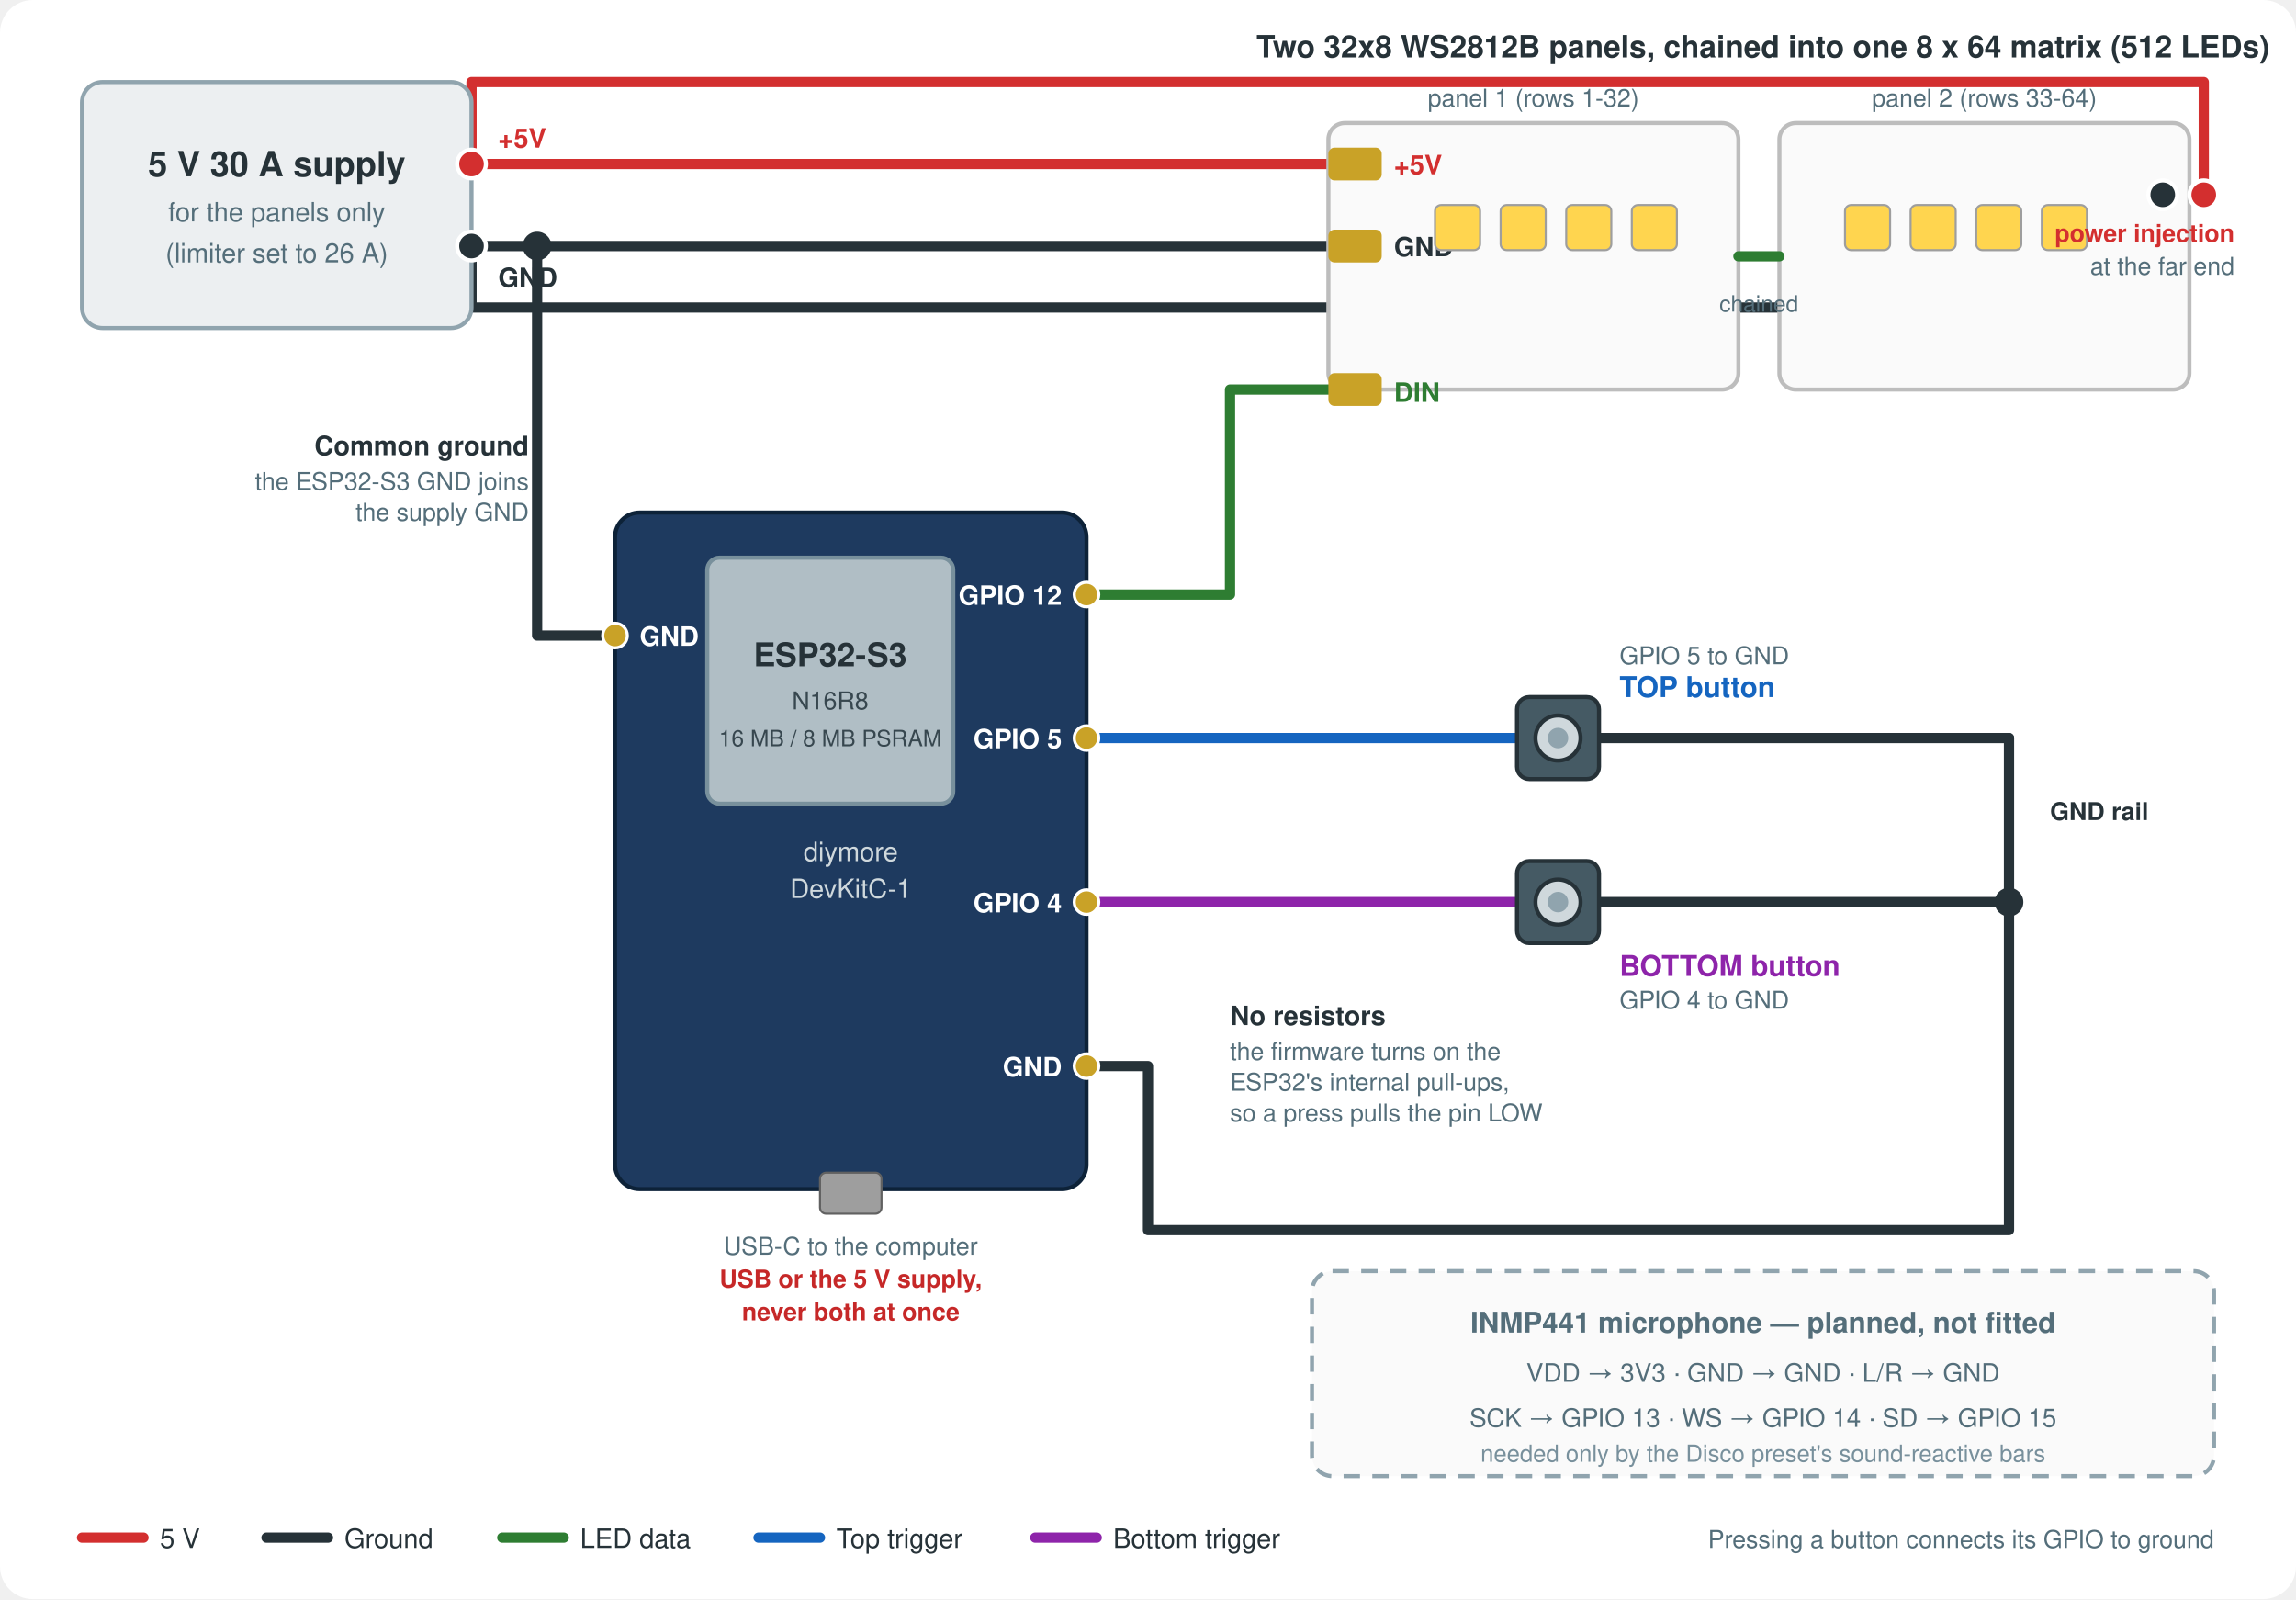
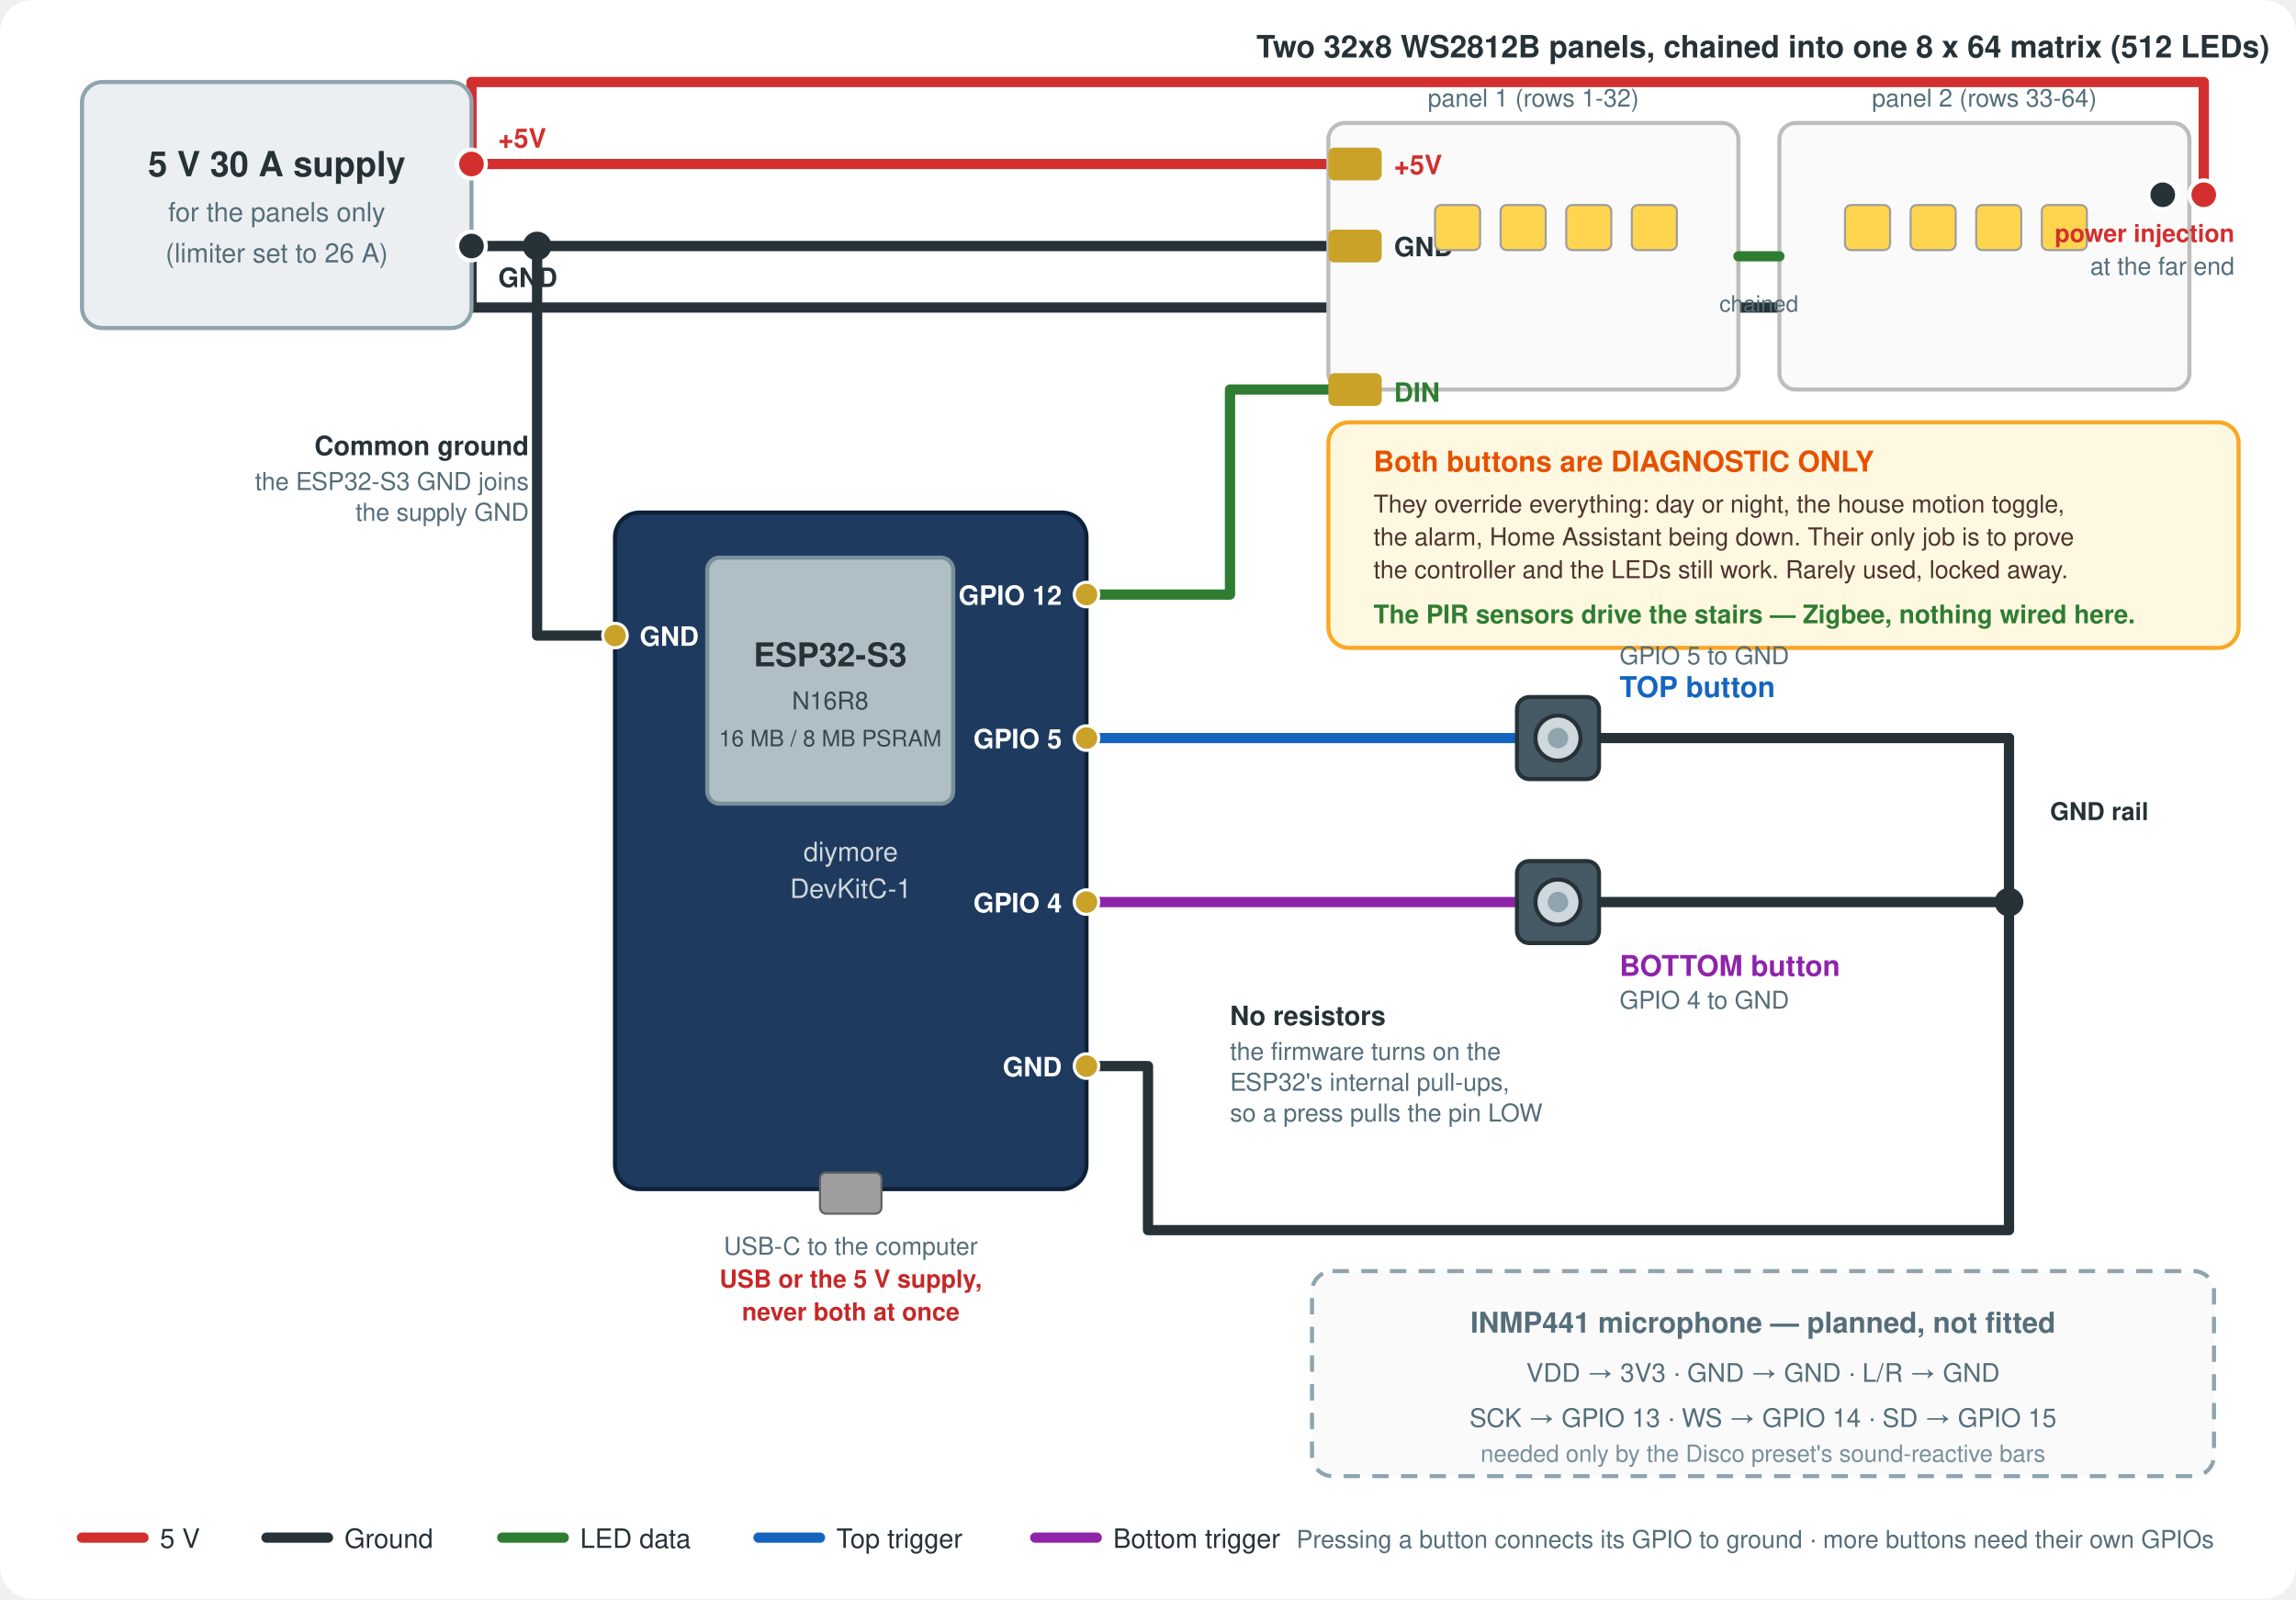
<svg xmlns="http://www.w3.org/2000/svg" viewBox="0 0 1120 780" preserveAspectRatio="xMidYMid meet" font-family="-apple-system, 'Segoe UI', Helvetica, Arial, sans-serif">
  <defs>
    <g id="button">
      <rect x="-20" y="-20" width="40" height="40" rx="6" fill="#455a64" stroke="#263238" stroke-width="2" />
      <circle r="11" fill="#cfd8dc" stroke="#263238" stroke-width="2" />
      <circle r="5" fill="#90a4ae" />
    </g>
  </defs>
  <rect width="1120" height="780" rx="16" fill="#ffffff" />
  <g fill="none" stroke-width="5" stroke-linecap="round" stroke-linejoin="round">
    <path d="M230 80 H650" stroke="#d32f2f" />
    <path d="M230 80 V40 H1075 V95" stroke="#d32f2f" />
    <path d="M230 120 H650" stroke="#263238" />
    <path d="M230 120 V150 H1055 V95" stroke="#263238" />
    <path d="M300 310 H262 V120" stroke="#263238" />
    <path d="M530 290 H600 V190 H650" stroke="#2e7d32" />
    <path d="M530 360 H740" stroke="#1565c0" />
    <path d="M780 360 H980" stroke="#263238" />
    <path d="M530 440 H740" stroke="#8e24aa" />
    <path d="M780 440 H980" stroke="#263238" />
    <path d="M980 360 V600 H560 V520 H530" stroke="#263238" />
  </g>
  <g fill="#263238">
    <circle cx="262" cy="120" r="7" />
    <circle cx="980" cy="440" r="7" />
  </g>
  <circle cx="230" cy="80" r="7" fill="#d32f2f" />
  <rect x="40" y="40" width="190" height="120" rx="10" fill="#eceff1" stroke="#90a4ae" stroke-width="2" />
  <text x="135" y="86" text-anchor="middle" font-size="17" font-weight="700" fill="#263238">5 V 30 A supply</text>
  <text x="135" y="108" text-anchor="middle" font-size="13" fill="#546e7a">for the panels only</text>
  <text x="135" y="128" text-anchor="middle" font-size="13" fill="#546e7a">(limiter set to 26 A)</text>
  <circle cx="230" cy="80" r="7" fill="#d32f2f" stroke="#fff" stroke-width="2" />
  <circle cx="230" cy="120" r="7" fill="#263238" stroke="#fff" stroke-width="2" />
  <text x="243" y="72" font-size="13" font-weight="700" fill="#d32f2f">+5V</text>
  <text x="243" y="140" font-size="13" font-weight="700" fill="#263238">GND</text>
  <text x="258" y="222" text-anchor="end" font-size="13" font-weight="700" fill="#263238">Common ground</text>
  <text x="258" y="239" text-anchor="end" font-size="12" fill="#546e7a">the ESP32-S3 GND joins</text>
  <text x="258" y="254" text-anchor="end" font-size="12" fill="#546e7a">the supply GND</text>
  <text x="860" y="28" text-anchor="middle" font-size="15" font-weight="700" fill="#263238">Two 32x8 WS2812B panels, chained into one 8 x 64 matrix (512 LEDs)</text>
  <rect x="648" y="60" width="200" height="130" rx="8" fill="#fafafa" stroke="#bdbdbd" stroke-width="2" />
  <rect x="868" y="60" width="200" height="130" rx="8" fill="#fafafa" stroke="#bdbdbd" stroke-width="2" />
  <g fill="#c9a227">
    <rect x="648" y="72" width="26" height="16" rx="3" />
    <rect x="648" y="112" width="26" height="16" rx="3" />
    <rect x="648" y="182" width="26" height="16" rx="3" />
  </g>
  <text x="680" y="85" font-size="13" font-weight="700" fill="#d32f2f">+5V</text>
  <text x="680" y="125" font-size="13" font-weight="700" fill="#263238">GND</text>
  <text x="680" y="196" font-size="13" font-weight="700" fill="#2e7d32">DIN</text>
  <g fill="#ffd54f" stroke="#9e9e9e">
    <rect x="700" y="100" width="22" height="22" rx="3" />
    <rect x="732" y="100" width="22" height="22" rx="3" />
    <rect x="764" y="100" width="22" height="22" rx="3" />
    <rect x="796" y="100" width="22" height="22" rx="3" />
    <rect x="900" y="100" width="22" height="22" rx="3" />
    <rect x="932" y="100" width="22" height="22" rx="3" />
    <rect x="964" y="100" width="22" height="22" rx="3" />
    <rect x="996" y="100" width="22" height="22" rx="3" />
  </g>
  <path d="M848 125 H868" fill="none" stroke="#2e7d32" stroke-width="5" stroke-linecap="round" />
  <text x="858" y="152" text-anchor="middle" font-size="11" fill="#546e7a">chained</text>
  <text x="748" y="52" text-anchor="middle" font-size="12" fill="#546e7a">panel 1 (rows 1-32)</text>
  <text x="968" y="52" text-anchor="middle" font-size="12" fill="#546e7a">panel 2 (rows 33-64)</text>
  <circle cx="1075" cy="95" r="7" fill="#d32f2f" stroke="#fff" stroke-width="2" />
  <circle cx="1055" cy="95" r="7" fill="#263238" stroke="#fff" stroke-width="2" />
  <text x="1090" y="118" text-anchor="end" font-size="12" font-weight="700" fill="#d32f2f">power injection</text>
  <text x="1090" y="134" text-anchor="end" font-size="12" fill="#546e7a">at the far end</text>
  <rect x="300" y="250" width="230" height="330" rx="12" fill="#1e3a5f" stroke="#0d2238" stroke-width="2" />
  <rect x="345" y="272" width="120" height="120" rx="6" fill="#b0bec5" stroke="#78909c" stroke-width="2" />
  <text x="405" y="325" text-anchor="middle" font-size="16" font-weight="700" fill="#263238">ESP32-S3</text>
  <text x="405" y="346" text-anchor="middle" font-size="12" fill="#37474f">N16R8</text>
  <text x="405" y="364" text-anchor="middle" font-size="11" fill="#37474f">16 MB / 8 MB PSRAM</text>
  <text x="415" y="420" text-anchor="middle" font-size="13" fill="#cfd8dc">diymore</text>
  <text x="415" y="438" text-anchor="middle" font-size="13" fill="#cfd8dc">DevKitC-1</text>
  <g fill="#c9a227" stroke="#fff" stroke-width="1.5">
    <circle cx="300" cy="310" r="6" />
    <circle cx="530" cy="290" r="6" />
    <circle cx="530" cy="360" r="6" />
    <circle cx="530" cy="440" r="6" />
    <circle cx="530" cy="520" r="6" />
  </g>
  <g font-size="13" font-weight="700" fill="#ffffff">
    <text x="312" y="315">GND</text>
    <text x="518" y="295" text-anchor="end">GPIO 12</text>
    <text x="518" y="365" text-anchor="end">GPIO 5</text>
    <text x="518" y="445" text-anchor="end">GPIO 4</text>
    <text x="518" y="525" text-anchor="end">GND</text>
  </g>
  <rect x="400" y="572" width="30" height="20" rx="3" fill="#9e9e9e" stroke="#616161" />
  <text x="415" y="612" text-anchor="middle" font-size="12" fill="#546e7a">USB-C to the computer</text>
  <text x="415" y="628" text-anchor="middle" font-size="12" font-weight="700" fill="#c62828">USB or the 5 V supply,</text>
  <text x="415" y="644" text-anchor="middle" font-size="12" font-weight="700" fill="#c62828">never both at once</text>
+   <rect x="648" y="206" width="444" height="110" rx="10" fill="#fff8e1" stroke="#f9a825" stroke-width="2" />
+   <text x="670" y="230" font-size="14" font-weight="700" fill="#e65100">Both buttons are DIAGNOSTIC ONLY</text>
+   <text x="670" y="250" font-size="12" fill="#4e342e">They override everything: day or night, the house motion toggle,</text>
+   <text x="670" y="266" font-size="12" fill="#4e342e">the alarm, Home Assistant being down. Their only job is to prove</text>
+   <text x="670" y="282" font-size="12" fill="#4e342e">the controller and the LEDs still work. Rarely used, locked away.</text>
+   <text x="670" y="304" font-size="12.5" font-weight="700" fill="#2e7d32">The PIR sensors drive the stairs — Zigbee, nothing wired here.</text>
  <use href="#button" x="760" y="360" />
  <text x="790" y="340" font-size="14" font-weight="700" fill="#1565c0">TOP button</text>
  <text x="790" y="324" font-size="12" fill="#546e7a">GPIO 5 to GND</text>
  <use href="#button" x="760" y="440" />
  <text x="790" y="476" font-size="14" font-weight="700" fill="#8e24aa">BOTTOM button</text>
  <text x="790" y="492" font-size="12" fill="#546e7a">GPIO 4 to GND</text>
  <text x="1000" y="400" font-size="12" font-weight="700" fill="#263238">GND rail</text>
  <text x="600" y="500" font-size="13" font-weight="700" fill="#263238">No resistors</text>
  <text x="600" y="517" font-size="12" fill="#546e7a">the firmware turns on the</text>
  <text x="600" y="532" font-size="12" fill="#546e7a">ESP32's internal pull-ups,</text>
  <text x="600" y="547" font-size="12" fill="#546e7a">so a press pulls the pin LOW</text>
  <rect x="640" y="620" width="440" height="100" rx="10" fill="#fafafa" stroke="#90a4ae" stroke-width="2" stroke-dasharray="8 6" />
  <text x="860" y="650" text-anchor="middle" font-size="14" font-weight="700" fill="#546e7a">INMP441 microphone — planned, not fitted</text>
  <text x="860" y="674" text-anchor="middle" font-size="12.5" fill="#546e7a">VDD → 3V3 · GND → GND · L/R → GND</text>
  <text x="860" y="696" text-anchor="middle" font-size="12.5" fill="#546e7a">SCK → GPIO 13 · WS → GPIO 14 · SD → GPIO 15</text>
  <text x="860" y="713" text-anchor="middle" font-size="11.5" fill="#78909c">needed only by the Disco preset's sound-reactive bars</text>
  <g font-size="13" fill="#263238" stroke-width="5" stroke-linecap="round">
    <line x1="40" y1="750" x2="70" y2="750" stroke="#d32f2f" />
    <text x="78" y="755" stroke="none">5 V</text>
    <line x1="130" y1="750" x2="160" y2="750" stroke="#263238" />
    <text x="168" y="755" stroke="none">Ground</text>
    <line x1="245" y1="750" x2="275" y2="750" stroke="#2e7d32" />
    <text x="283" y="755" stroke="none">LED data</text>
    <line x1="370" y1="750" x2="400" y2="750" stroke="#1565c0" />
    <text x="408" y="755" stroke="none">Top trigger</text>
    <line x1="505" y1="750" x2="535" y2="750" stroke="#8e24aa" />
    <text x="543" y="755" stroke="none">Bottom trigger</text>
  </g>
-   <text x="1080" y="755" text-anchor="end" font-size="12" fill="#546e7a">Pressing a button connects its GPIO to ground</text>
+   <text x="1080" y="755" text-anchor="end" font-size="12" fill="#546e7a">Pressing a button connects its GPIO to ground · more buttons need their own GPIOs</text>
</svg>
